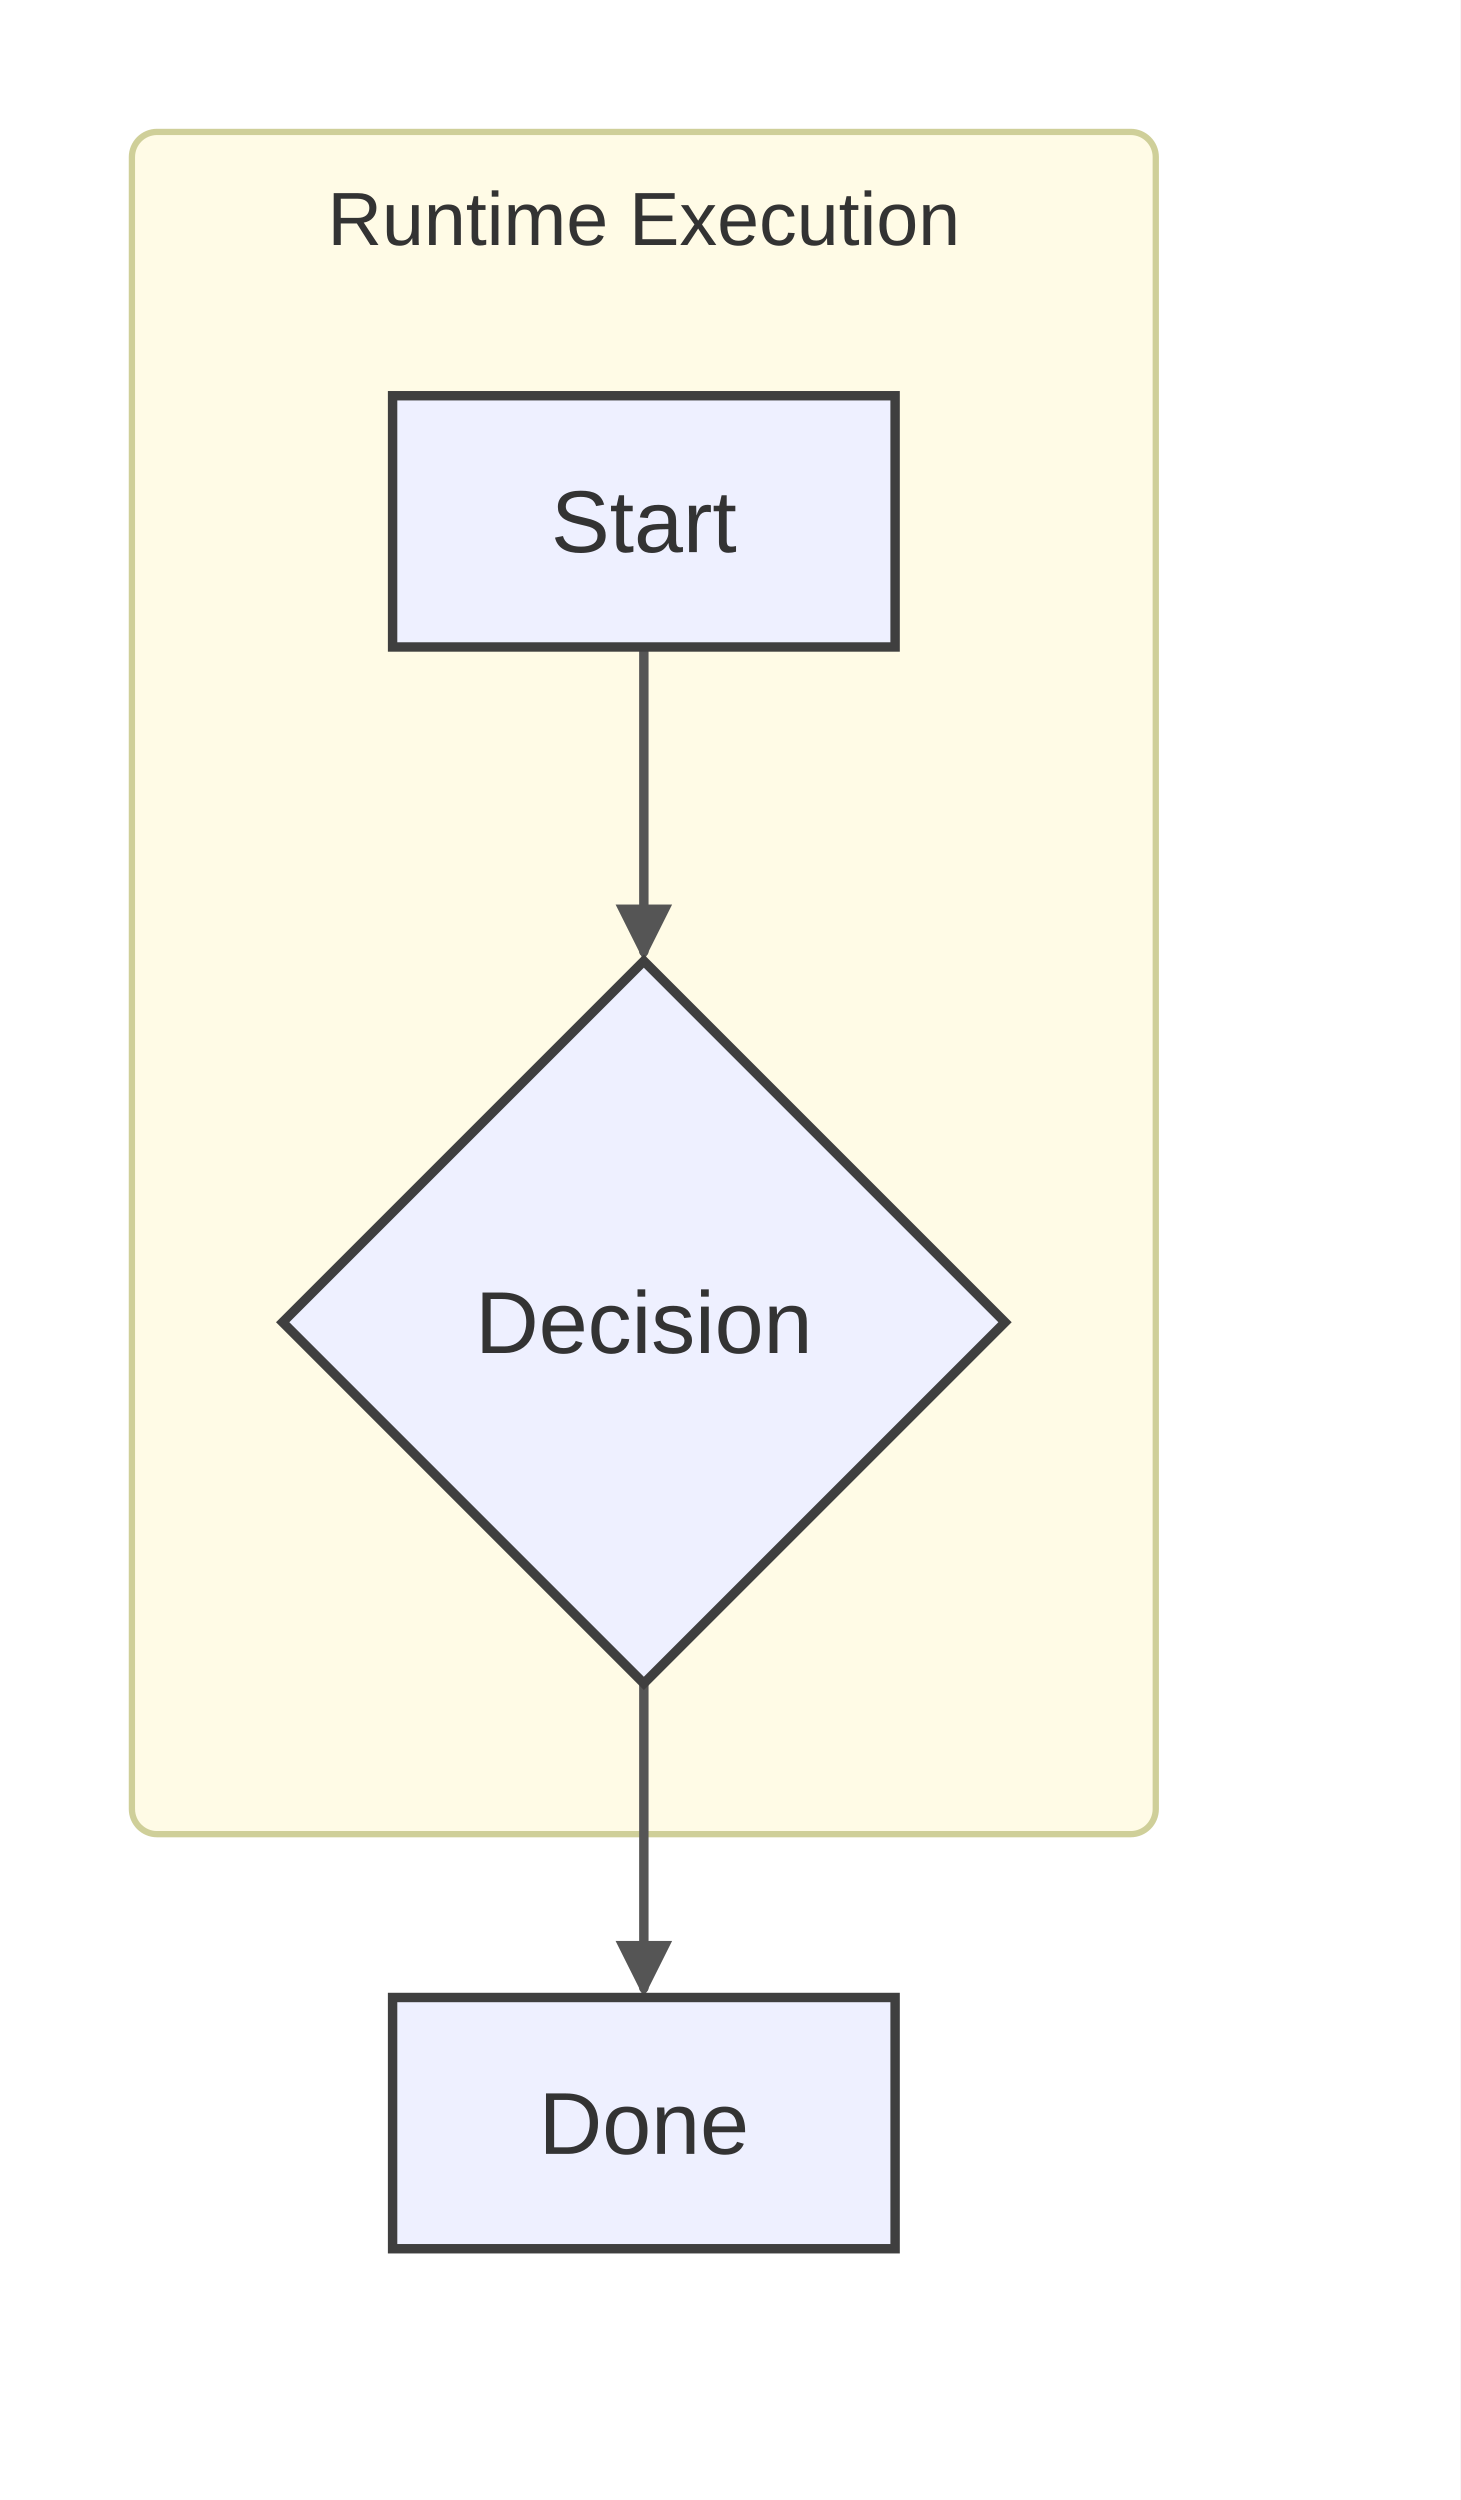
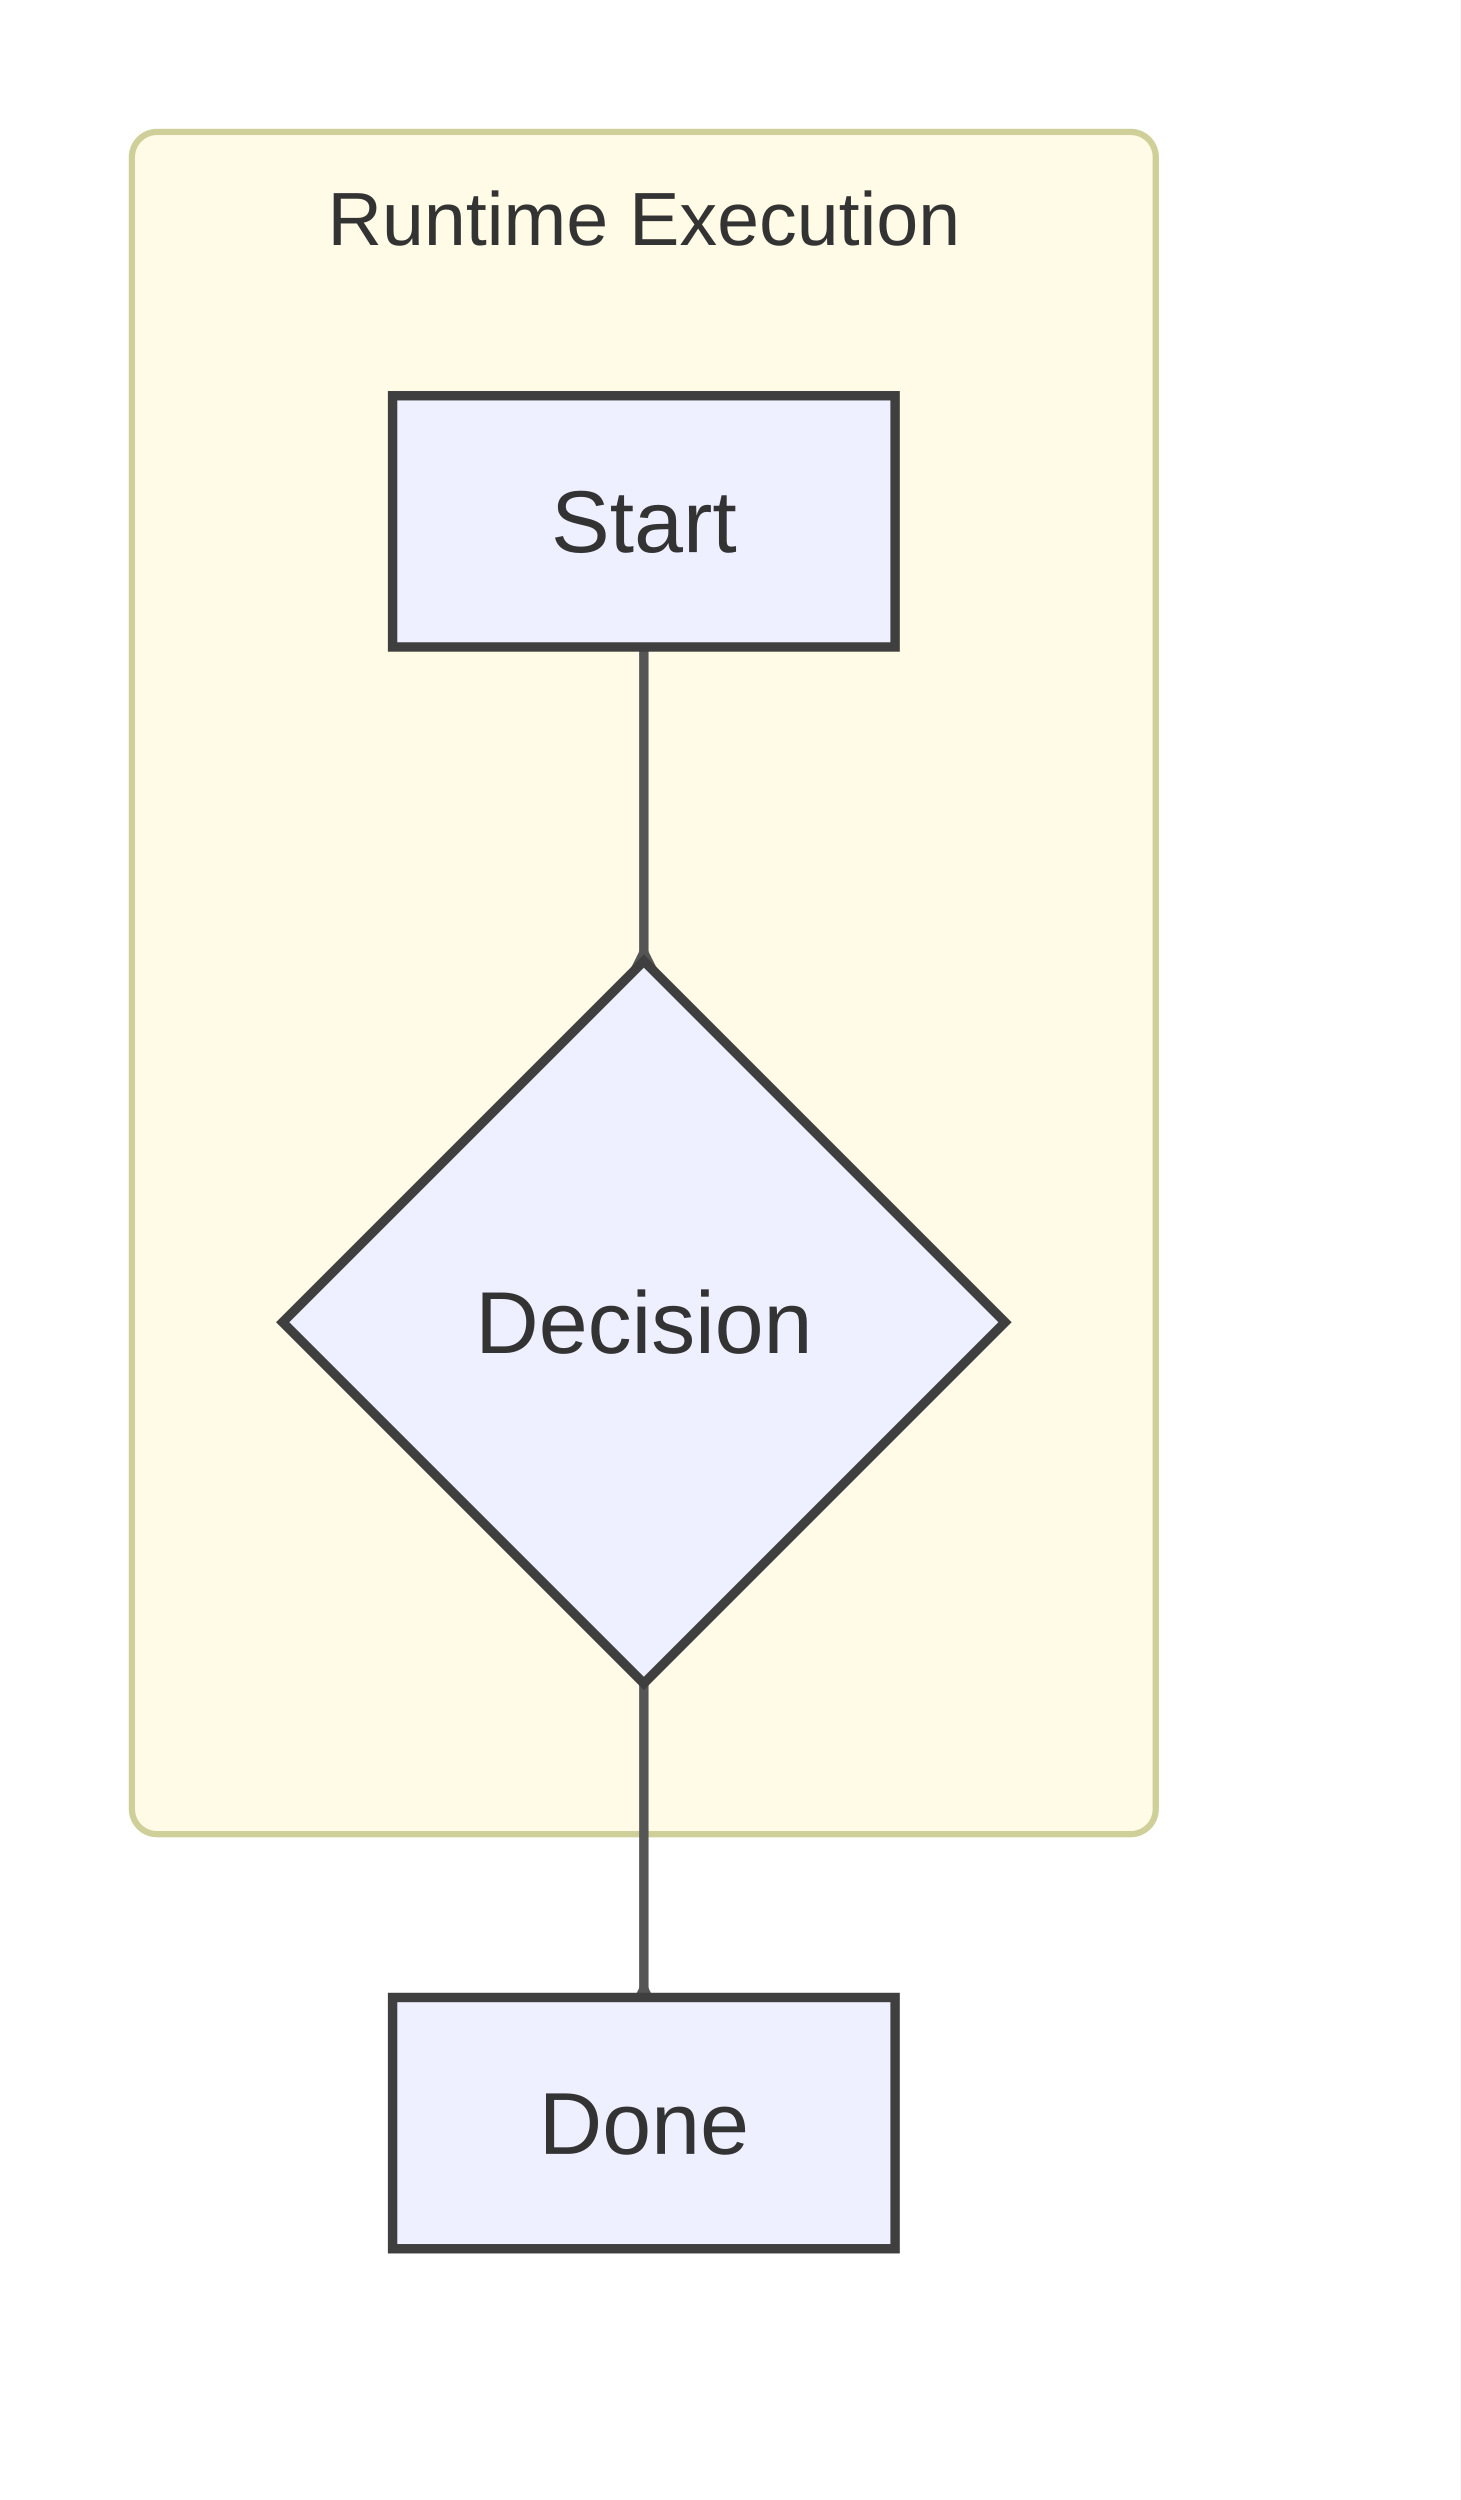
<svg xmlns="http://www.w3.org/2000/svg" width="232.5" height="398" viewBox="0 0 232.5 398">
  <rect x="0" y="0" width="232.5" height="398" fill="#ffffff" />
  <defs>
    <marker id="arrow" markerWidth="6" markerHeight="6" refX="5" refY="3" orient="auto" markerUnits="strokeWidth">
      <path d="M0,0 L0,6 L6,3 z" fill="#555555" />
    </marker>
    <marker id="circle-marker" markerWidth="6" markerHeight="6" refX="3" refY="3" orient="auto" markerUnits="strokeWidth">
      <circle cx="3" cy="3" r="3" fill="#555555" />
    </marker>
    <marker id="cross-marker" markerWidth="8" markerHeight="8" refX="4" refY="4" orient="auto" markerUnits="strokeWidth">
      <path d="M1,1 L7,7 M7,1 L1,7" stroke="#555555" stroke-width="1.5" />
    </marker>
  </defs>
  <g class="subgraph-boxes">
    <rect x="21" y="21" width="163" height="271" rx="4" ry="4" fill="#fffbe6" stroke="#cfcf99" stroke-width="1" />
  </g>
  <g class="subgraph-titles">
    <text x="102.5" y="39" text-anchor="middle" font-family="Arial, sans-serif" font-size="12" fill="#333">Runtime Execution</text>
  </g>
-   <path d="M102.5,103 C102.5,105.292 102.5,119.667 102.5,128 C102.5,136.333 102.5,150.708 102.5,151.5" stroke="#555555" stroke-width="1.5" fill="none" stroke-linecap="round" stroke-linejoin="round" marker-end="url(#arrow)" />
-   <path d="M102.5,268 C102.5,270.292 102.5,284.667 102.5,293 C102.5,301.333 102.5,315.708 102.5,316.5" stroke="#555555" stroke-width="1.5" fill="none" stroke-linecap="round" stroke-linejoin="round" marker-end="url(#arrow)" />
+   <path d="M102.5,103 C102.5,104.875 102.5,119.667 102.5,128 C102.5,136.333 102.5,152.438 102.5,151.5" stroke="#555555" stroke-width="1.5" fill="none" stroke-linecap="round" stroke-linejoin="round" marker-end="url(#arrow)" />
+   <path d="M102.5,268 C102.5,269.875 102.5,284.667 102.5,293 C102.5,301.333 102.5,317.438 102.5,316.5" stroke="#555555" stroke-width="1.5" fill="none" stroke-linecap="round" stroke-linejoin="round" marker-end="url(#arrow)" />
  <g id="A">
    <rect x="62.5" y="63" width="80" height="40" rx="0" ry="0" stroke="#3f3f3f" stroke-width="1.5" fill="#eef0ff" />
    <text x="102.5" y="87.9" text-anchor="middle" font-family="Arial, sans-serif" font-size="14" fill="#333">Start</text>
  </g>
  <g id="B">
    <polygon points="102.5,153 160,210.5 102.5,268 45,210.5" stroke="#3f3f3f" stroke-width="1.5" fill="#eef0ff" />
    <text x="102.5" y="215.4" text-anchor="middle" font-family="Arial, sans-serif" font-size="14" fill="#333">Decision</text>
  </g>
  <g id="C">
    <rect x="62.5" y="318" width="80" height="40" rx="0" ry="0" stroke="#3f3f3f" stroke-width="1.5" fill="#eef0ff" />
    <text x="102.5" y="342.9" text-anchor="middle" font-family="Arial, sans-serif" font-size="14" fill="#333">Done</text>
  </g>
</svg>
